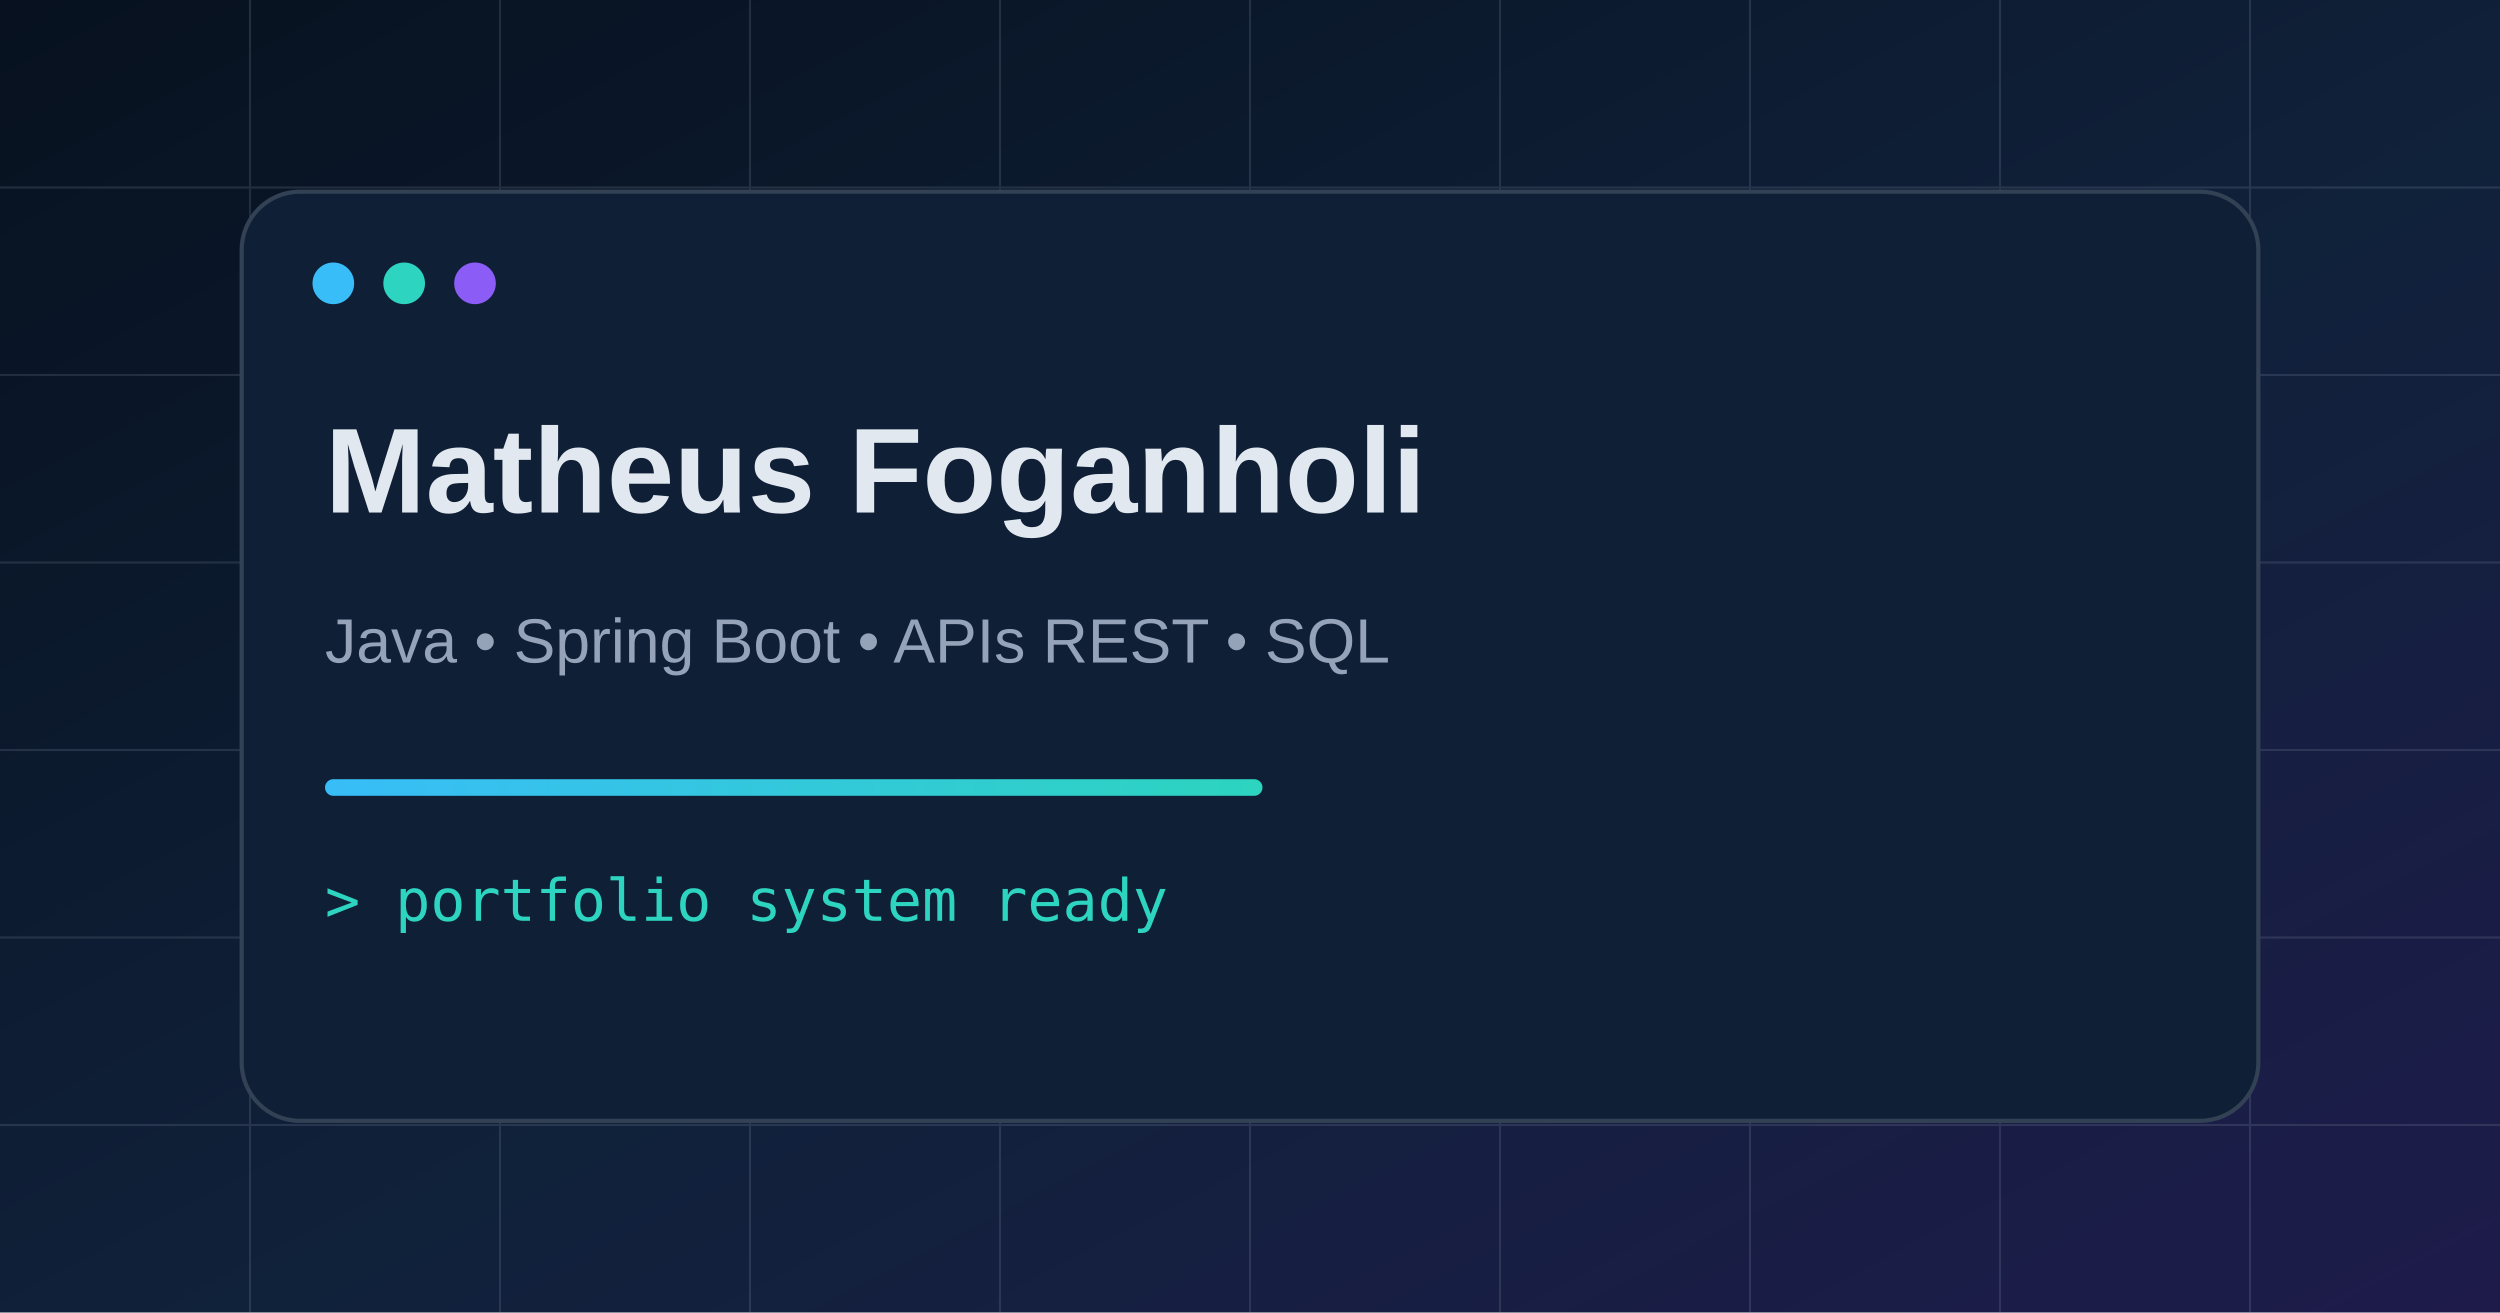
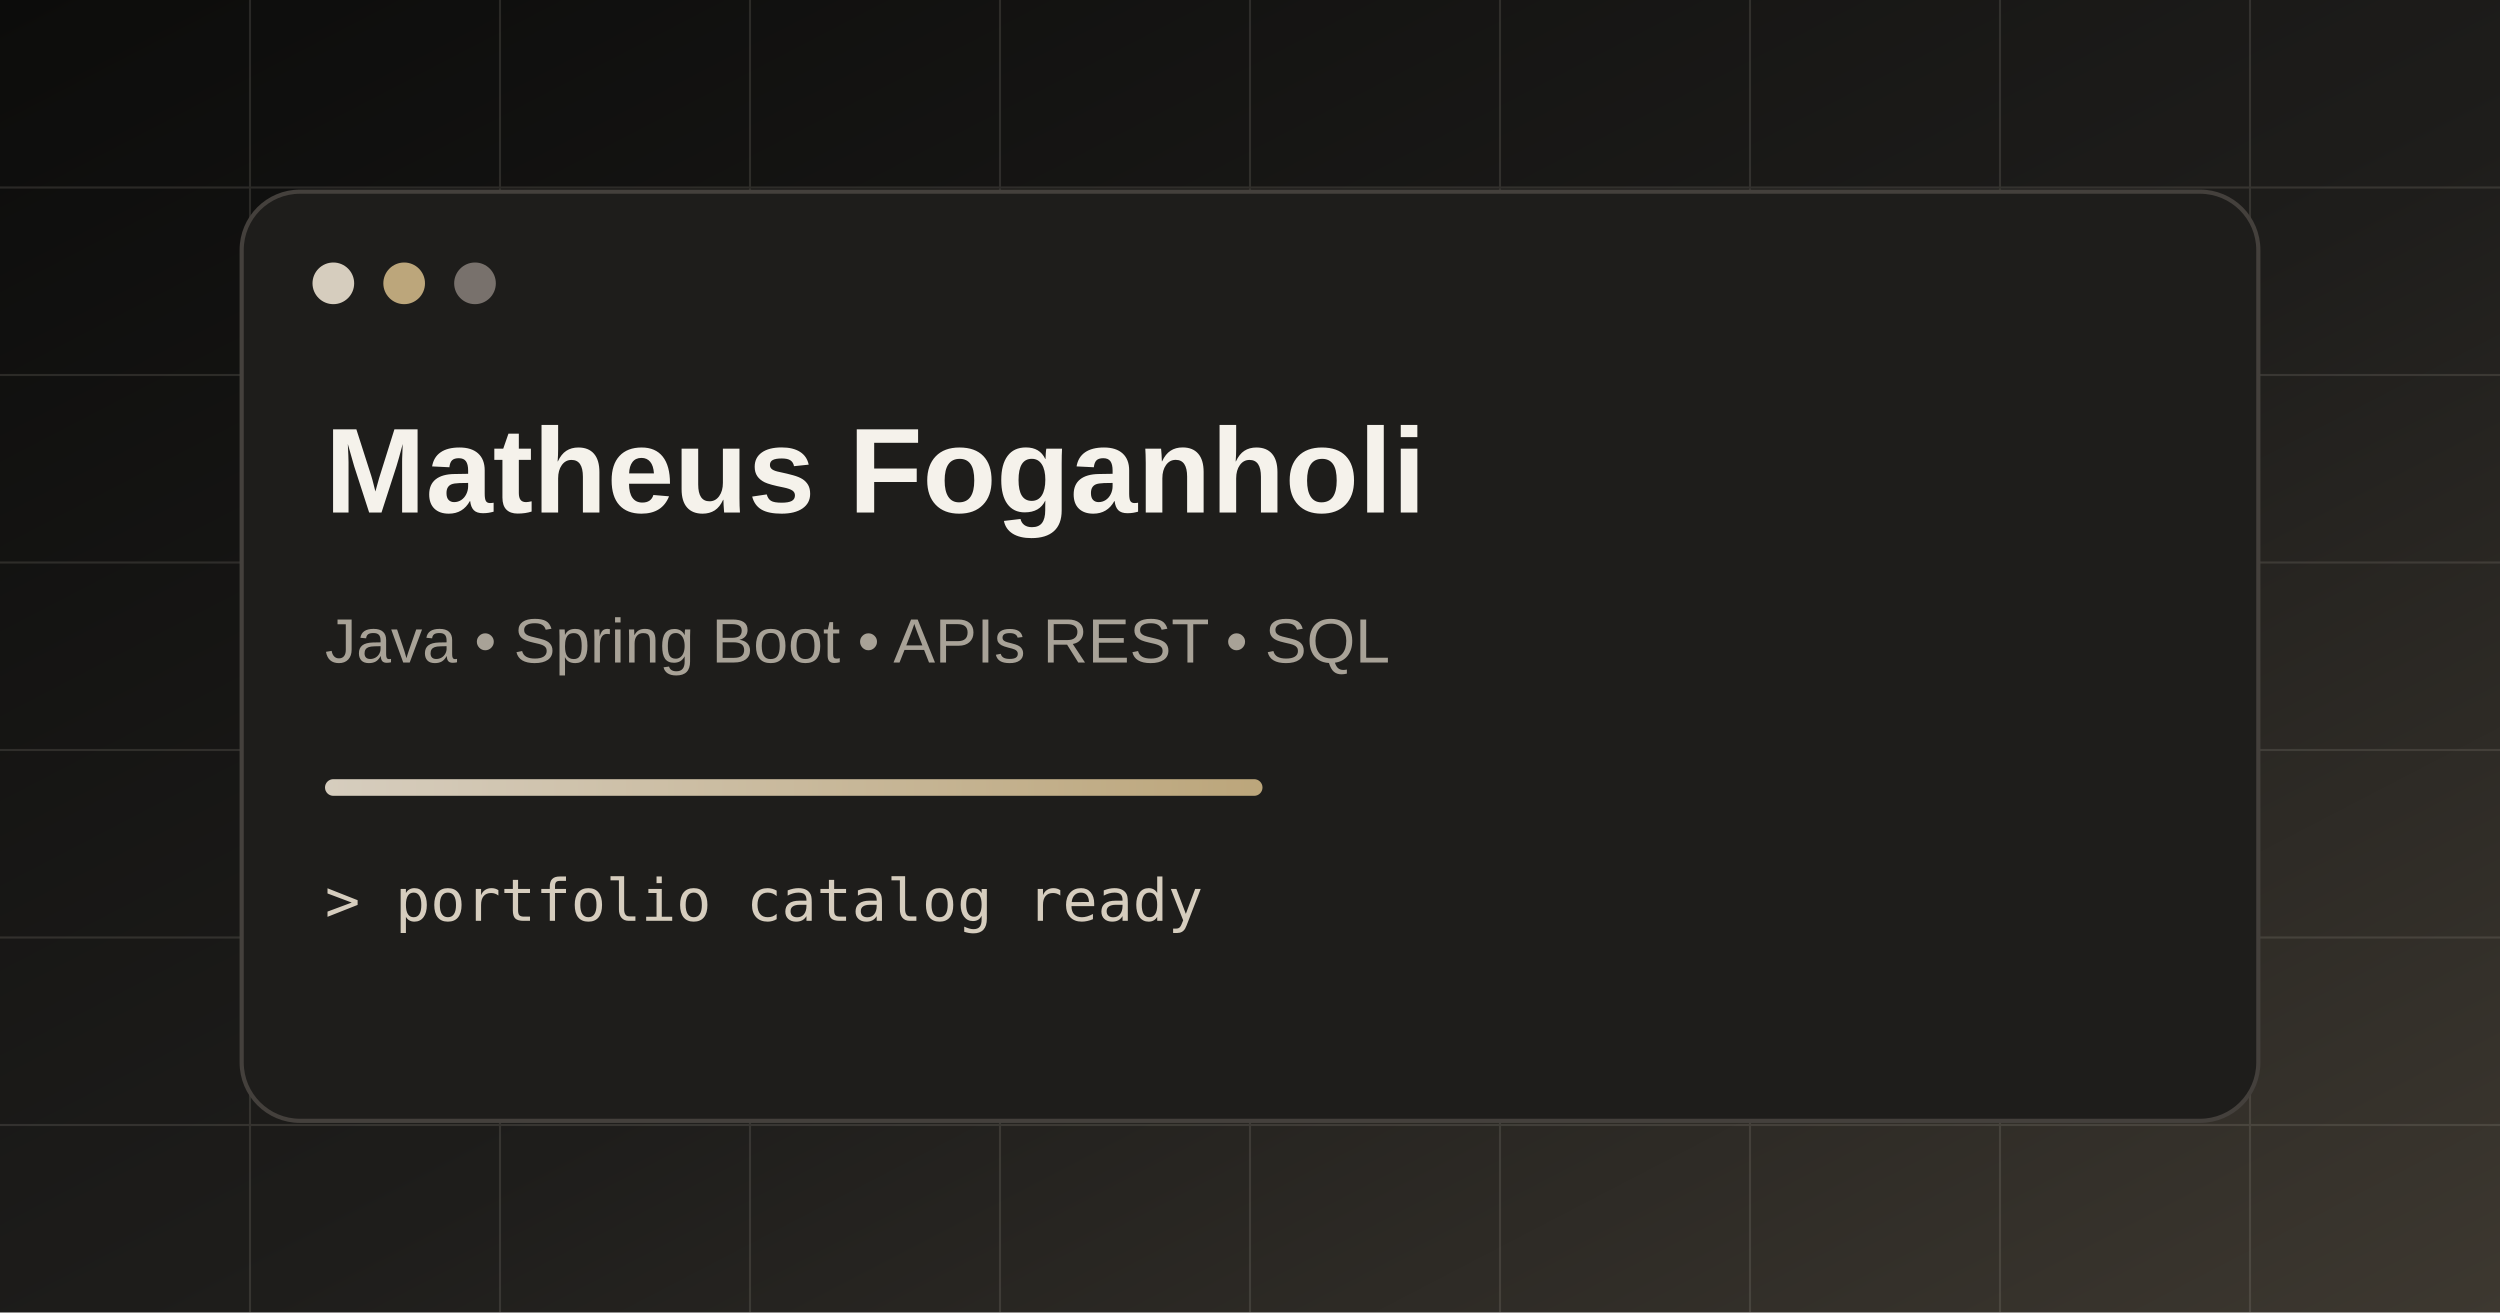
<svg xmlns="http://www.w3.org/2000/svg" width="1200" height="630" viewBox="0 0 1200 630" role="img" aria-label="Portfólio Matheus Foganholi">
  <defs>
    <linearGradient id="bg" x1="0" x2="1" y1="0" y2="1">
-       <stop stop-color="#07111f" />
-       <stop offset="0.55" stop-color="#10213a" />
-       <stop offset="1" stop-color="#1e1b4b" />
+       <stop stop-color="#0c0c0b" />
+       <stop offset="0.55" stop-color="#1e1d1b" />
+       <stop offset="1" stop-color="#3d3830" />
    </linearGradient>
    <linearGradient id="line" x1="0" x2="1">
-       <stop stop-color="#38bdf8" />
-       <stop offset="1" stop-color="#2dd4bf" />
+       <stop stop-color="#d6cdbe" />
+       <stop offset="1" stop-color="#bca67b" />
    </linearGradient>
  </defs>
  <rect width="1200" height="630" fill="url(#bg)" />
-   <g opacity=".18" stroke="#94a3b8">
+   <g opacity=".18" stroke="#a8a297">
    <path d="M0 90h1200M0 180h1200M0 270h1200M0 360h1200M0 450h1200M0 540h1200" />
    <path d="M120 0v630M240 0v630M360 0v630M480 0v630M600 0v630M720 0v630M840 0v630M960 0v630M1080 0v630" />
  </g>
-   <rect x="116" y="92" width="968" height="446" rx="28" fill="#0f1f36" stroke="#334155" stroke-width="2" />
-   <circle cx="160" cy="136" r="10" fill="#38bdf8" />
-   <circle cx="194" cy="136" r="10" fill="#2dd4bf" />
-   <circle cx="228" cy="136" r="10" fill="#8b5cf6" />
-   <text x="156" y="246" fill="#e2e8f0" font-family="Arial, sans-serif" font-size="58" font-weight="700">Matheus Foganholi</text>
-   <text x="156" y="318" fill="#94a3b8" font-family="Arial, sans-serif" font-size="30">Java • Spring Boot • APIs REST • SQL</text>
+   <rect x="116" y="92" width="968" height="446" rx="28" fill="#1e1d1b" stroke="#44403c" stroke-width="2" />
+   <circle cx="160" cy="136" r="10" fill="#d6cdbe" />
+   <circle cx="194" cy="136" r="10" fill="#bca67b" />
+   <circle cx="228" cy="136" r="10" fill="#78716c" />
+   <text x="156" y="246" fill="#f5f2eb" font-family="Arial, sans-serif" font-size="58" font-weight="700">Matheus Foganholi</text>
+   <text x="156" y="318" fill="#a8a297" font-family="Arial, sans-serif" font-size="30">Java • Spring Boot • APIs REST • SQL</text>
  <rect x="156" y="374" width="450" height="8" rx="4" fill="url(#line)" />
-   <text x="156" y="442" fill="#2dd4bf" font-family="Consolas, monospace" font-size="28">&gt; portfolio system ready</text>
+   <text x="156" y="442" fill="#d6cdbe" font-family="Consolas, monospace" font-size="28">&gt; portfolio catalog ready</text>
</svg>
